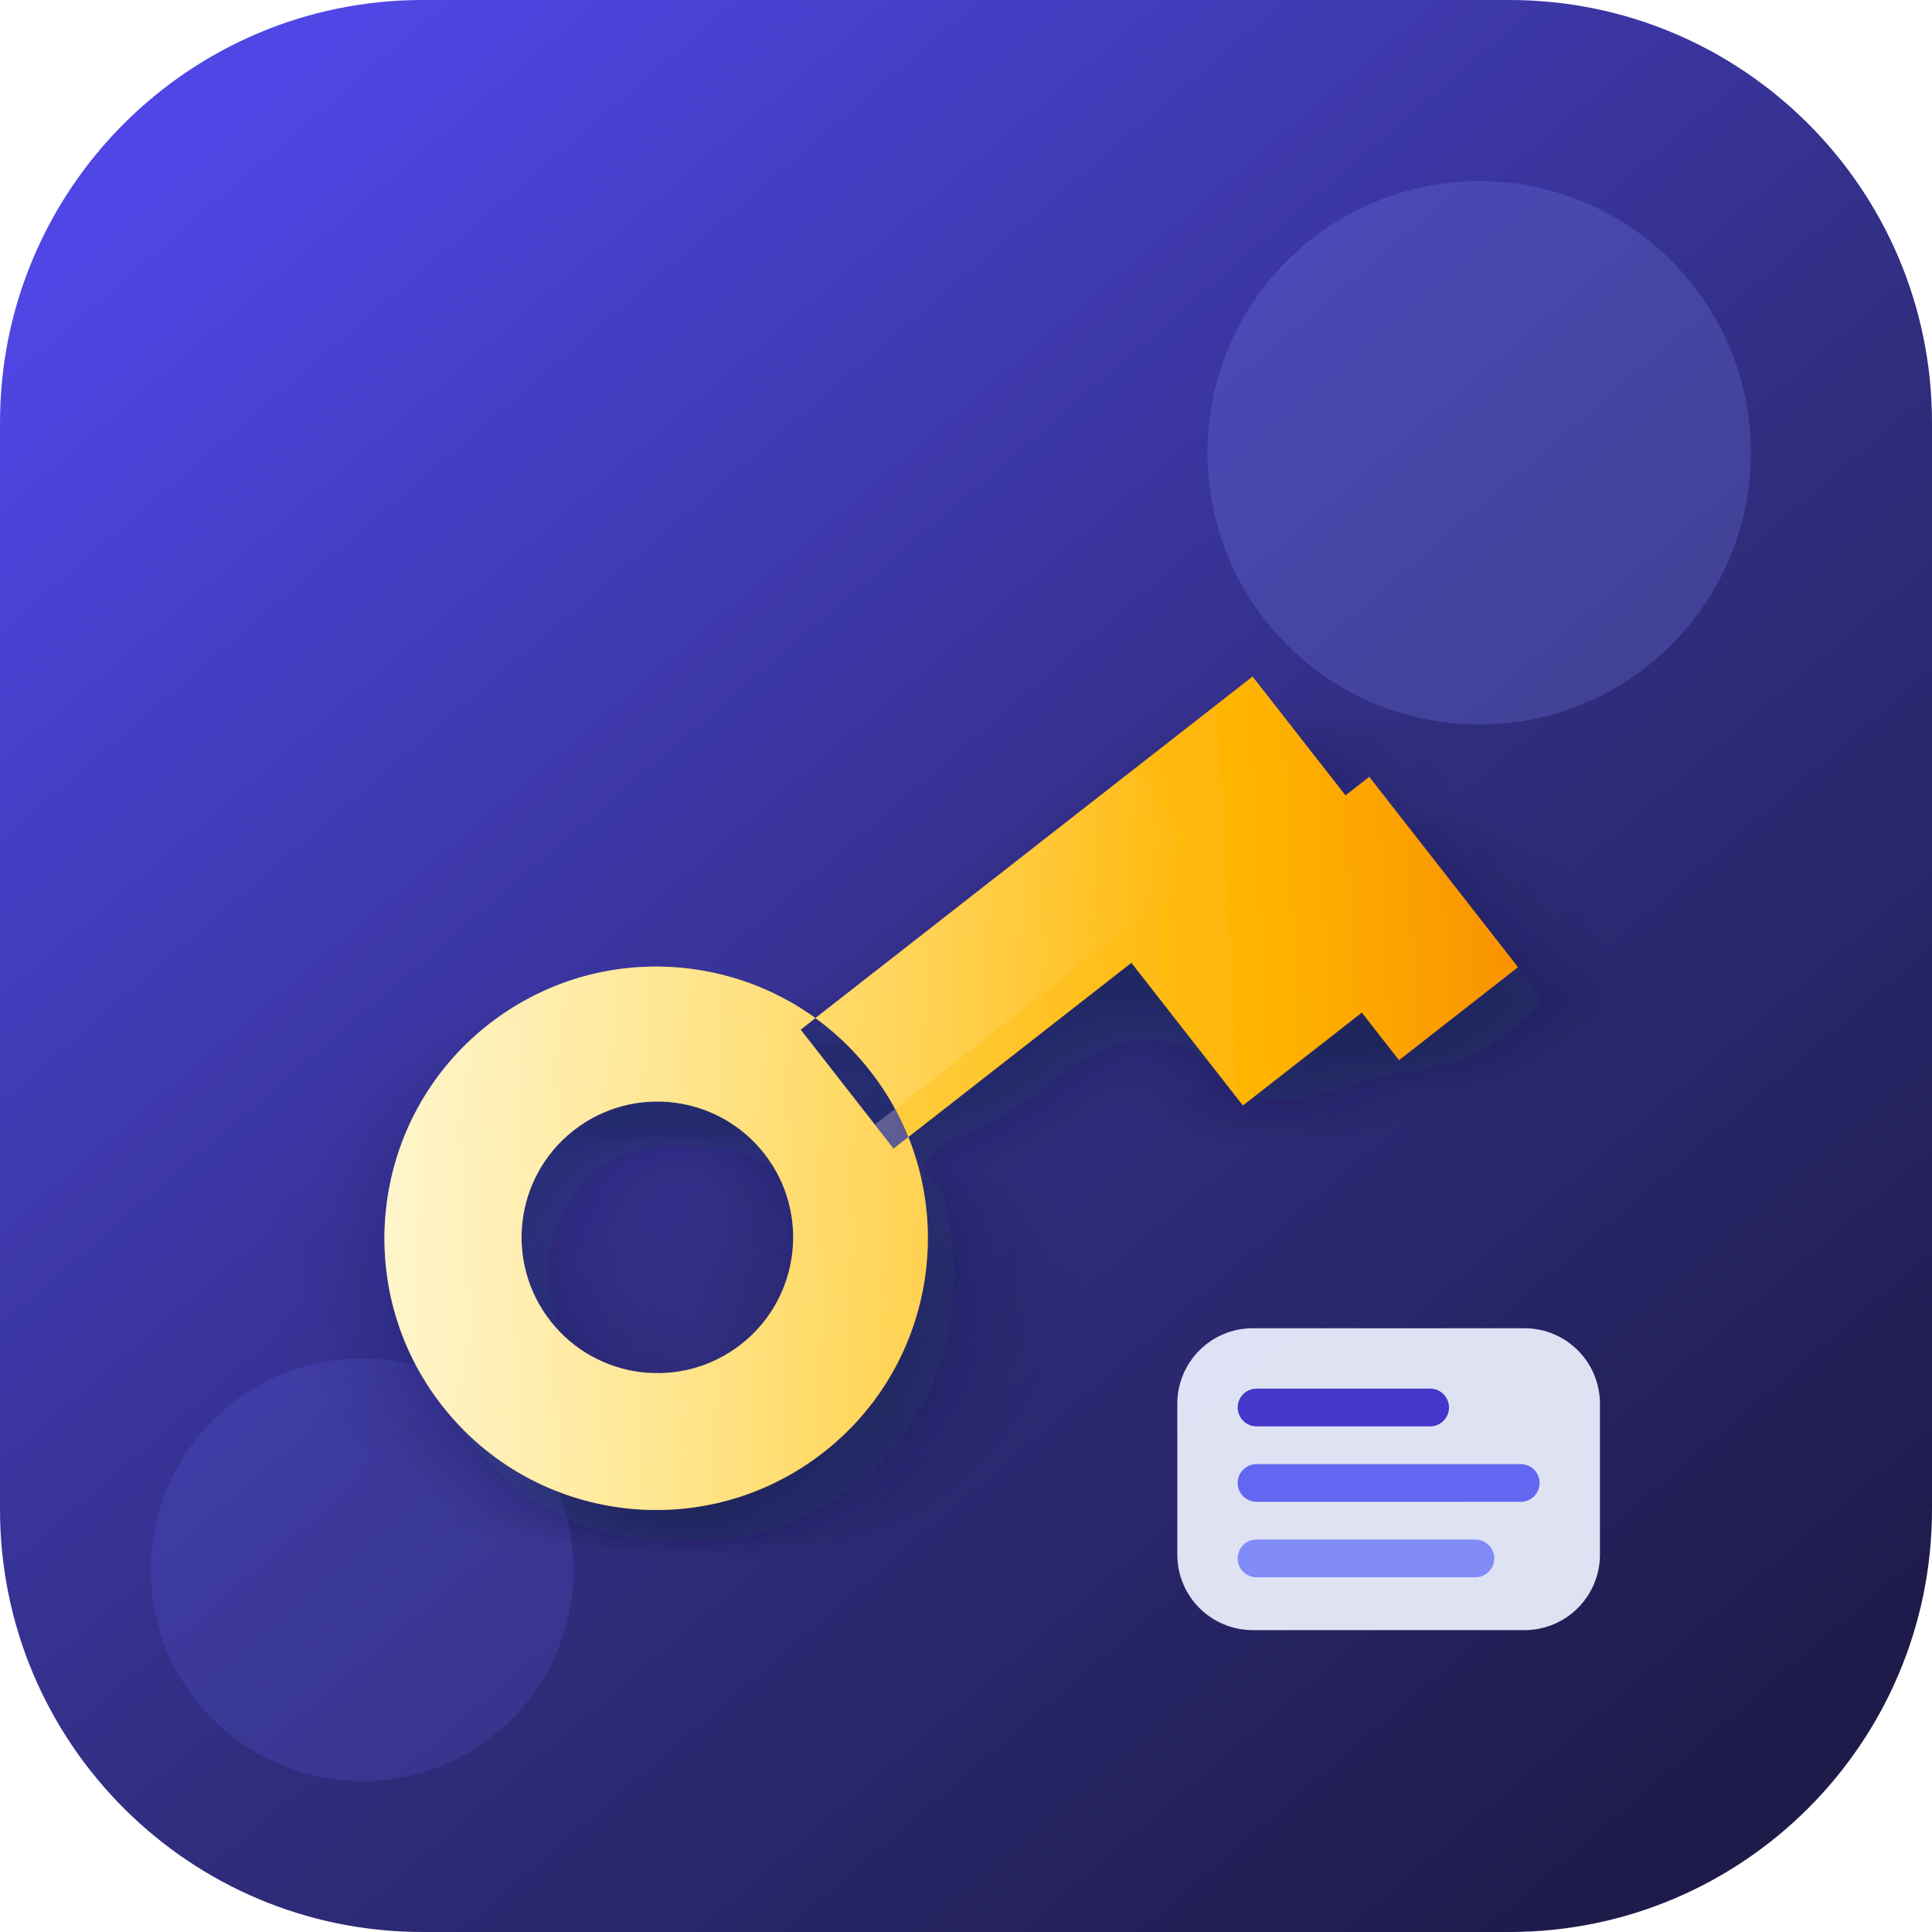
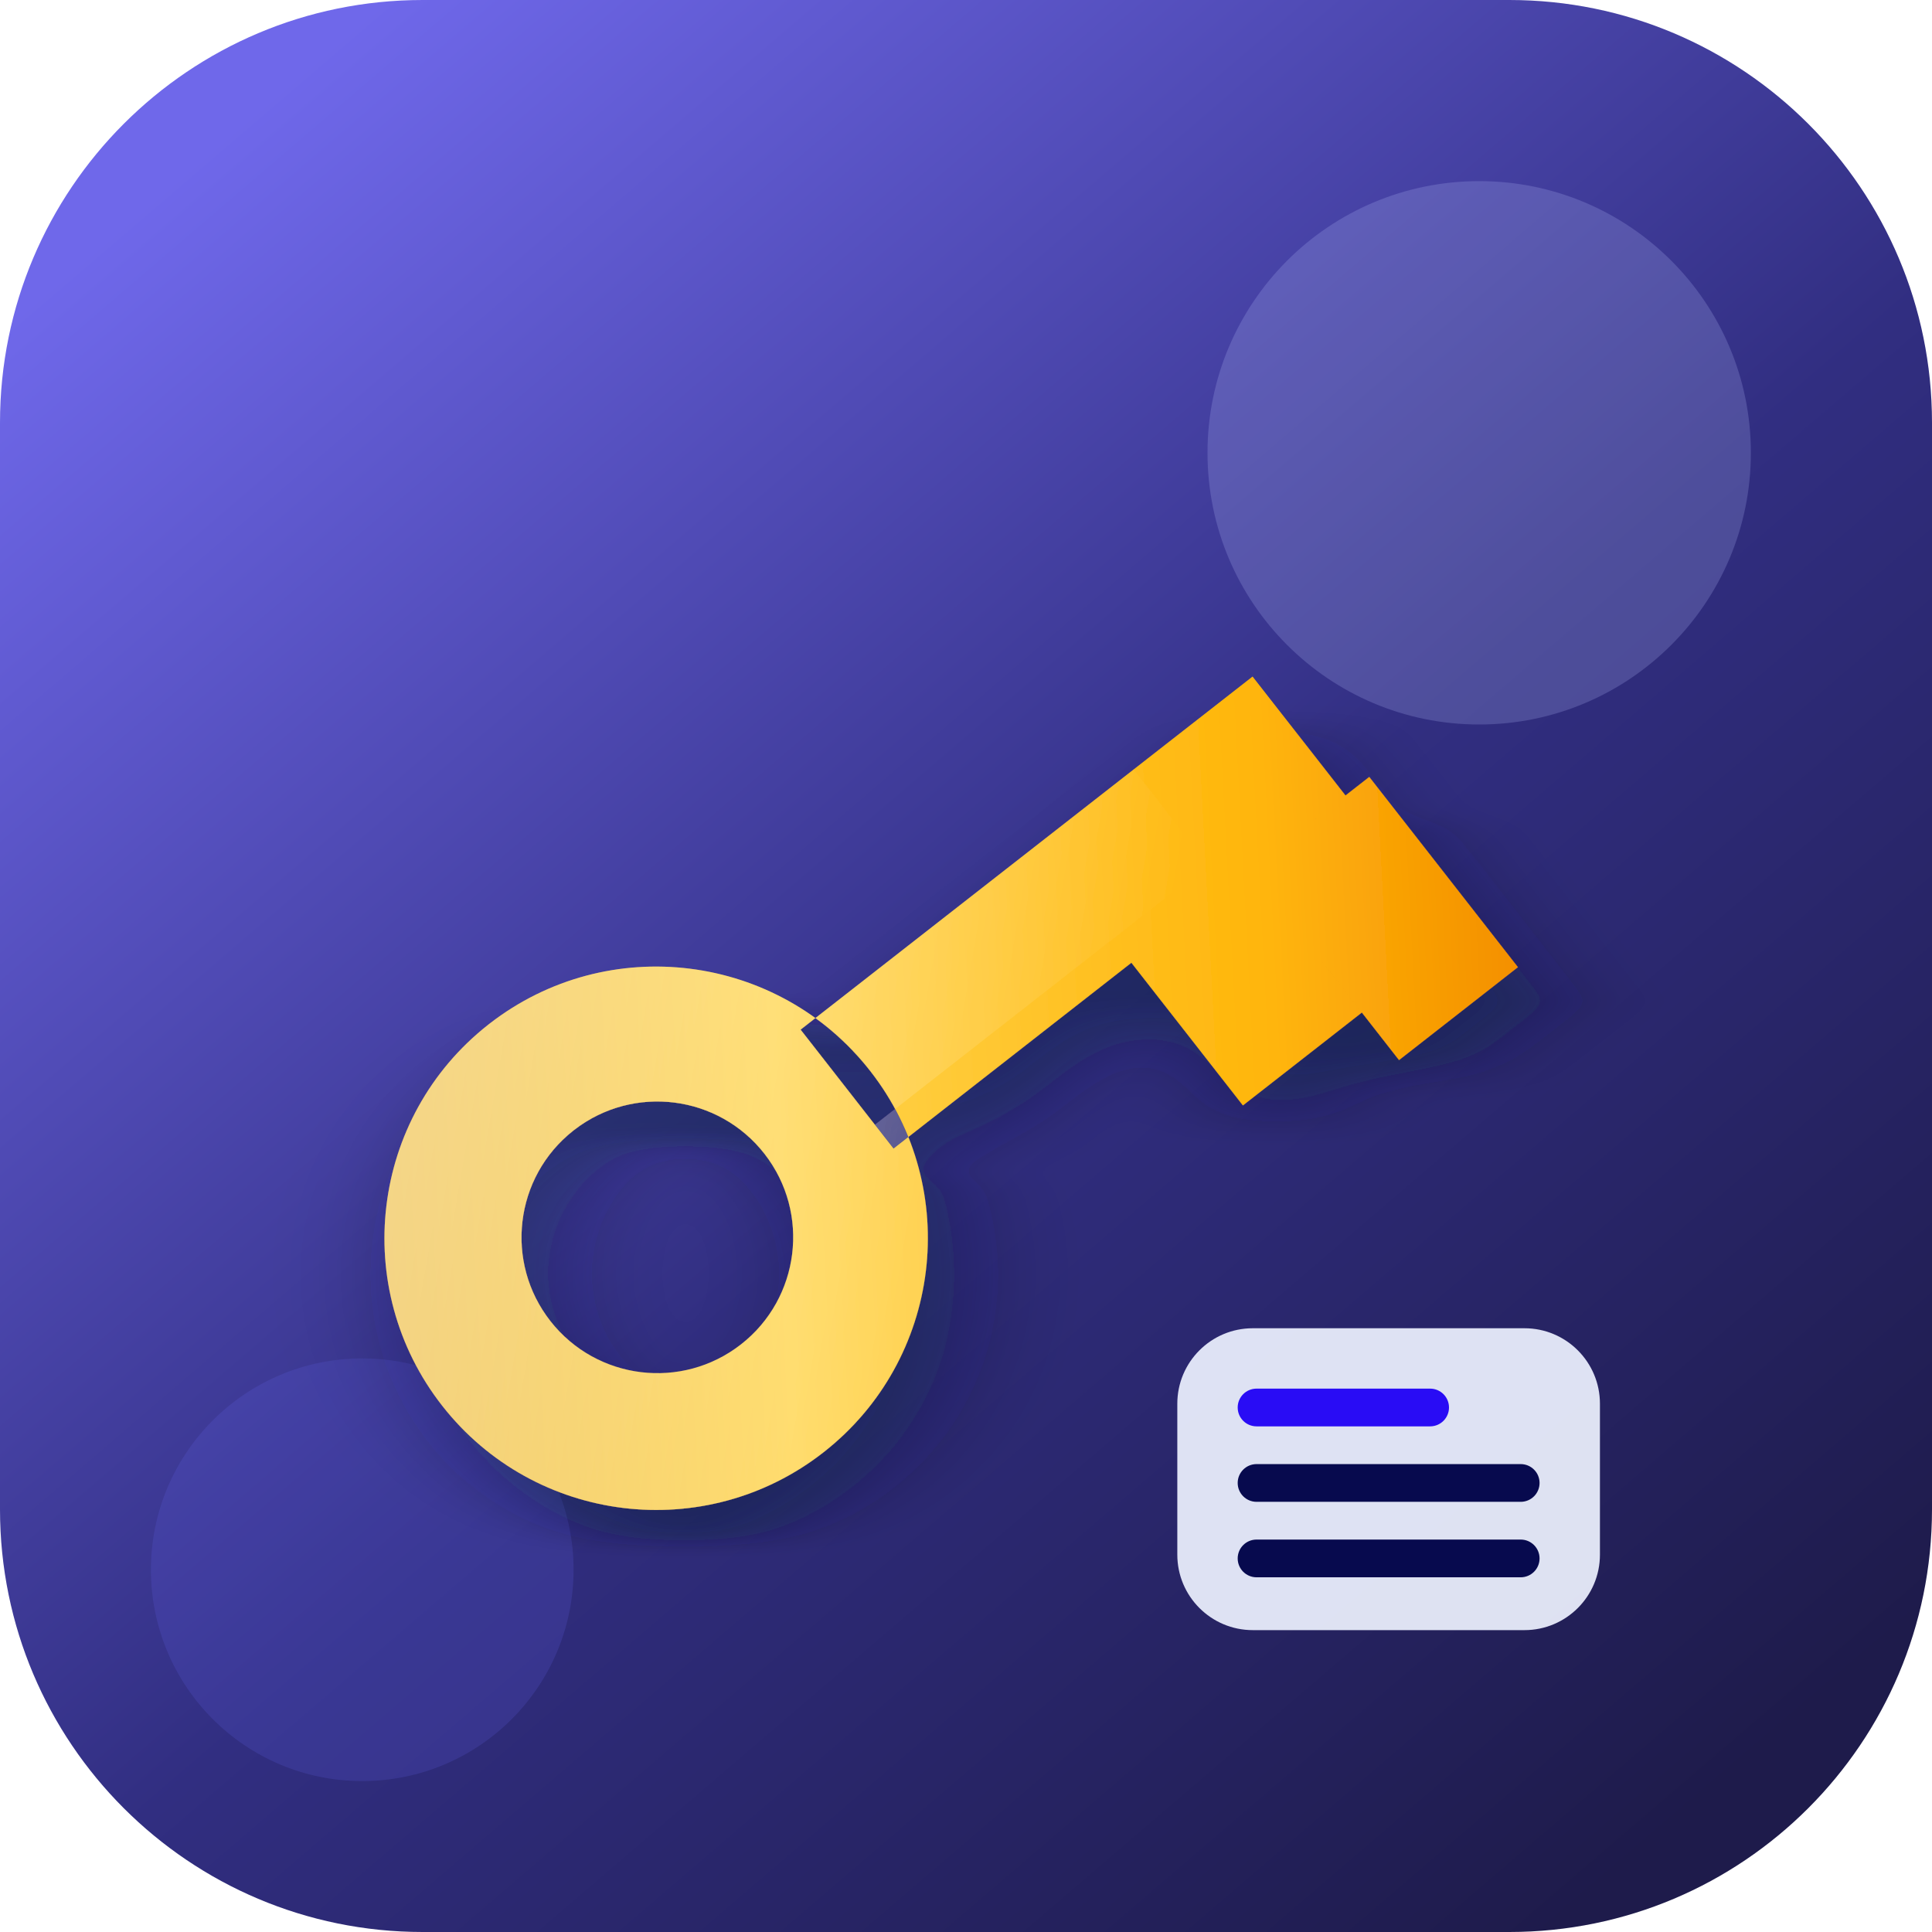
<svg xmlns="http://www.w3.org/2000/svg" viewBox="0 0 128 128" role="img" aria-label="Token Copier">
  <defs>
    <linearGradient id="bg" x1="16" y1="8" x2="112" y2="120" gradientUnits="userSpaceOnUse">
-       <stop offset="0%" stop-color="#4F46E5" />
+       <stop offset="0%" stop-color="#6F68EA" />
      <stop offset="55%" stop-color="#312E81" />
      <stop offset="100%" stop-color="#1E1B4B" />
    </linearGradient>
    <linearGradient id="gold" x1="24" y1="36" x2="104" y2="92" gradientUnits="userSpaceOnUse">
-       <stop offset="0%" stop-color="#FFF7C2" />
+       <stop offset="0%" stop-color="#E3A513" />
      <stop offset="38%" stop-color="#FFD54F" />
-       <stop offset="72%" stop-color="#FFB300" />
-       <stop offset="100%" stop-color="#F57C00" />
+       <stop offset="72%" stop-color="#FFB509" />
+       <stop offset="100%" stop-color="#ec7600" />
    </linearGradient>
    <linearGradient id="gold-shine" x1="30" y1="34" x2="70" y2="78" gradientUnits="userSpaceOnUse">
      <stop offset="0%" stop-color="#FFFFFF" stop-opacity="0.55" />
      <stop offset="100%" stop-color="#FFFFFF" stop-opacity="0" />
    </linearGradient>
    <filter id="soft-shadow" x="-20%" y="-20%" width="140%" height="140%">
      <feDropShadow dx="0" dy="3" stdDeviation="3" flood-color="#0F172A" flood-opacity="0.35" />
    </filter>
  </defs>
  <rect width="128" height="128" rx="28" fill="url(#bg)" />
-   <circle cx="98" cy="30" r="18" fill="#818CF8" opacity="0.22" />
+   <circle cx="98" cy="30" r="18" fill="#B7BDFB" opacity="0.22" />
  <circle cx="24" cy="104" r="14" fill="#6366F1" opacity="0.18" />
  <g filter="url(#soft-shadow)" transform="translate(64 66) rotate(-38) translate(-64 -66)">
    <path fill="url(#gold)" fill-rule="evenodd" d="         M 38 48         A 18 18 0 1 1 37.9 48         Z         M 38 57         A 9 9 0 1 0 38.1 57         Z         M 54 61         H 92         V 71         H 54         Z         M 74 71         H 84         V 83         H 74         Z         M 84 71         H 94         V 87         H 84         Z       " />
    <path fill="url(#gold-shine)" fill-rule="evenodd" d="         M 38 48         A 18 18 0 1 1 37.9 48         Z         M 38 57         A 9 9 0 1 0 38.1 57         Z         M 54 61         H 82         V 69         H 54         Z       " />
  </g>
  <rect x="78" y="88" width="28" height="20" rx="5" fill="#EEF2FF" opacity="0.92" />
-   <rect x="82" y="92" width="14" height="2.5" rx="1.25" fill="#4338CA" />
-   <rect x="82" y="97" width="20" height="2.5" rx="1.25" fill="#6366F1" />
-   <rect x="82" y="102" width="17" height="2.5" rx="1.25" fill="#818CF8" />
+   <rect x="82" y="92" width="14" height="2.5" rx="1.25" fill="#290cf5" />
+   <rect x="82" y="97" width="20" height="2.5" rx="1.25" fill="#070A4E" />
+   <rect x="82" y="102" width="20" height="2.5" rx="1.25" fill="#070A4E" />
</svg>
